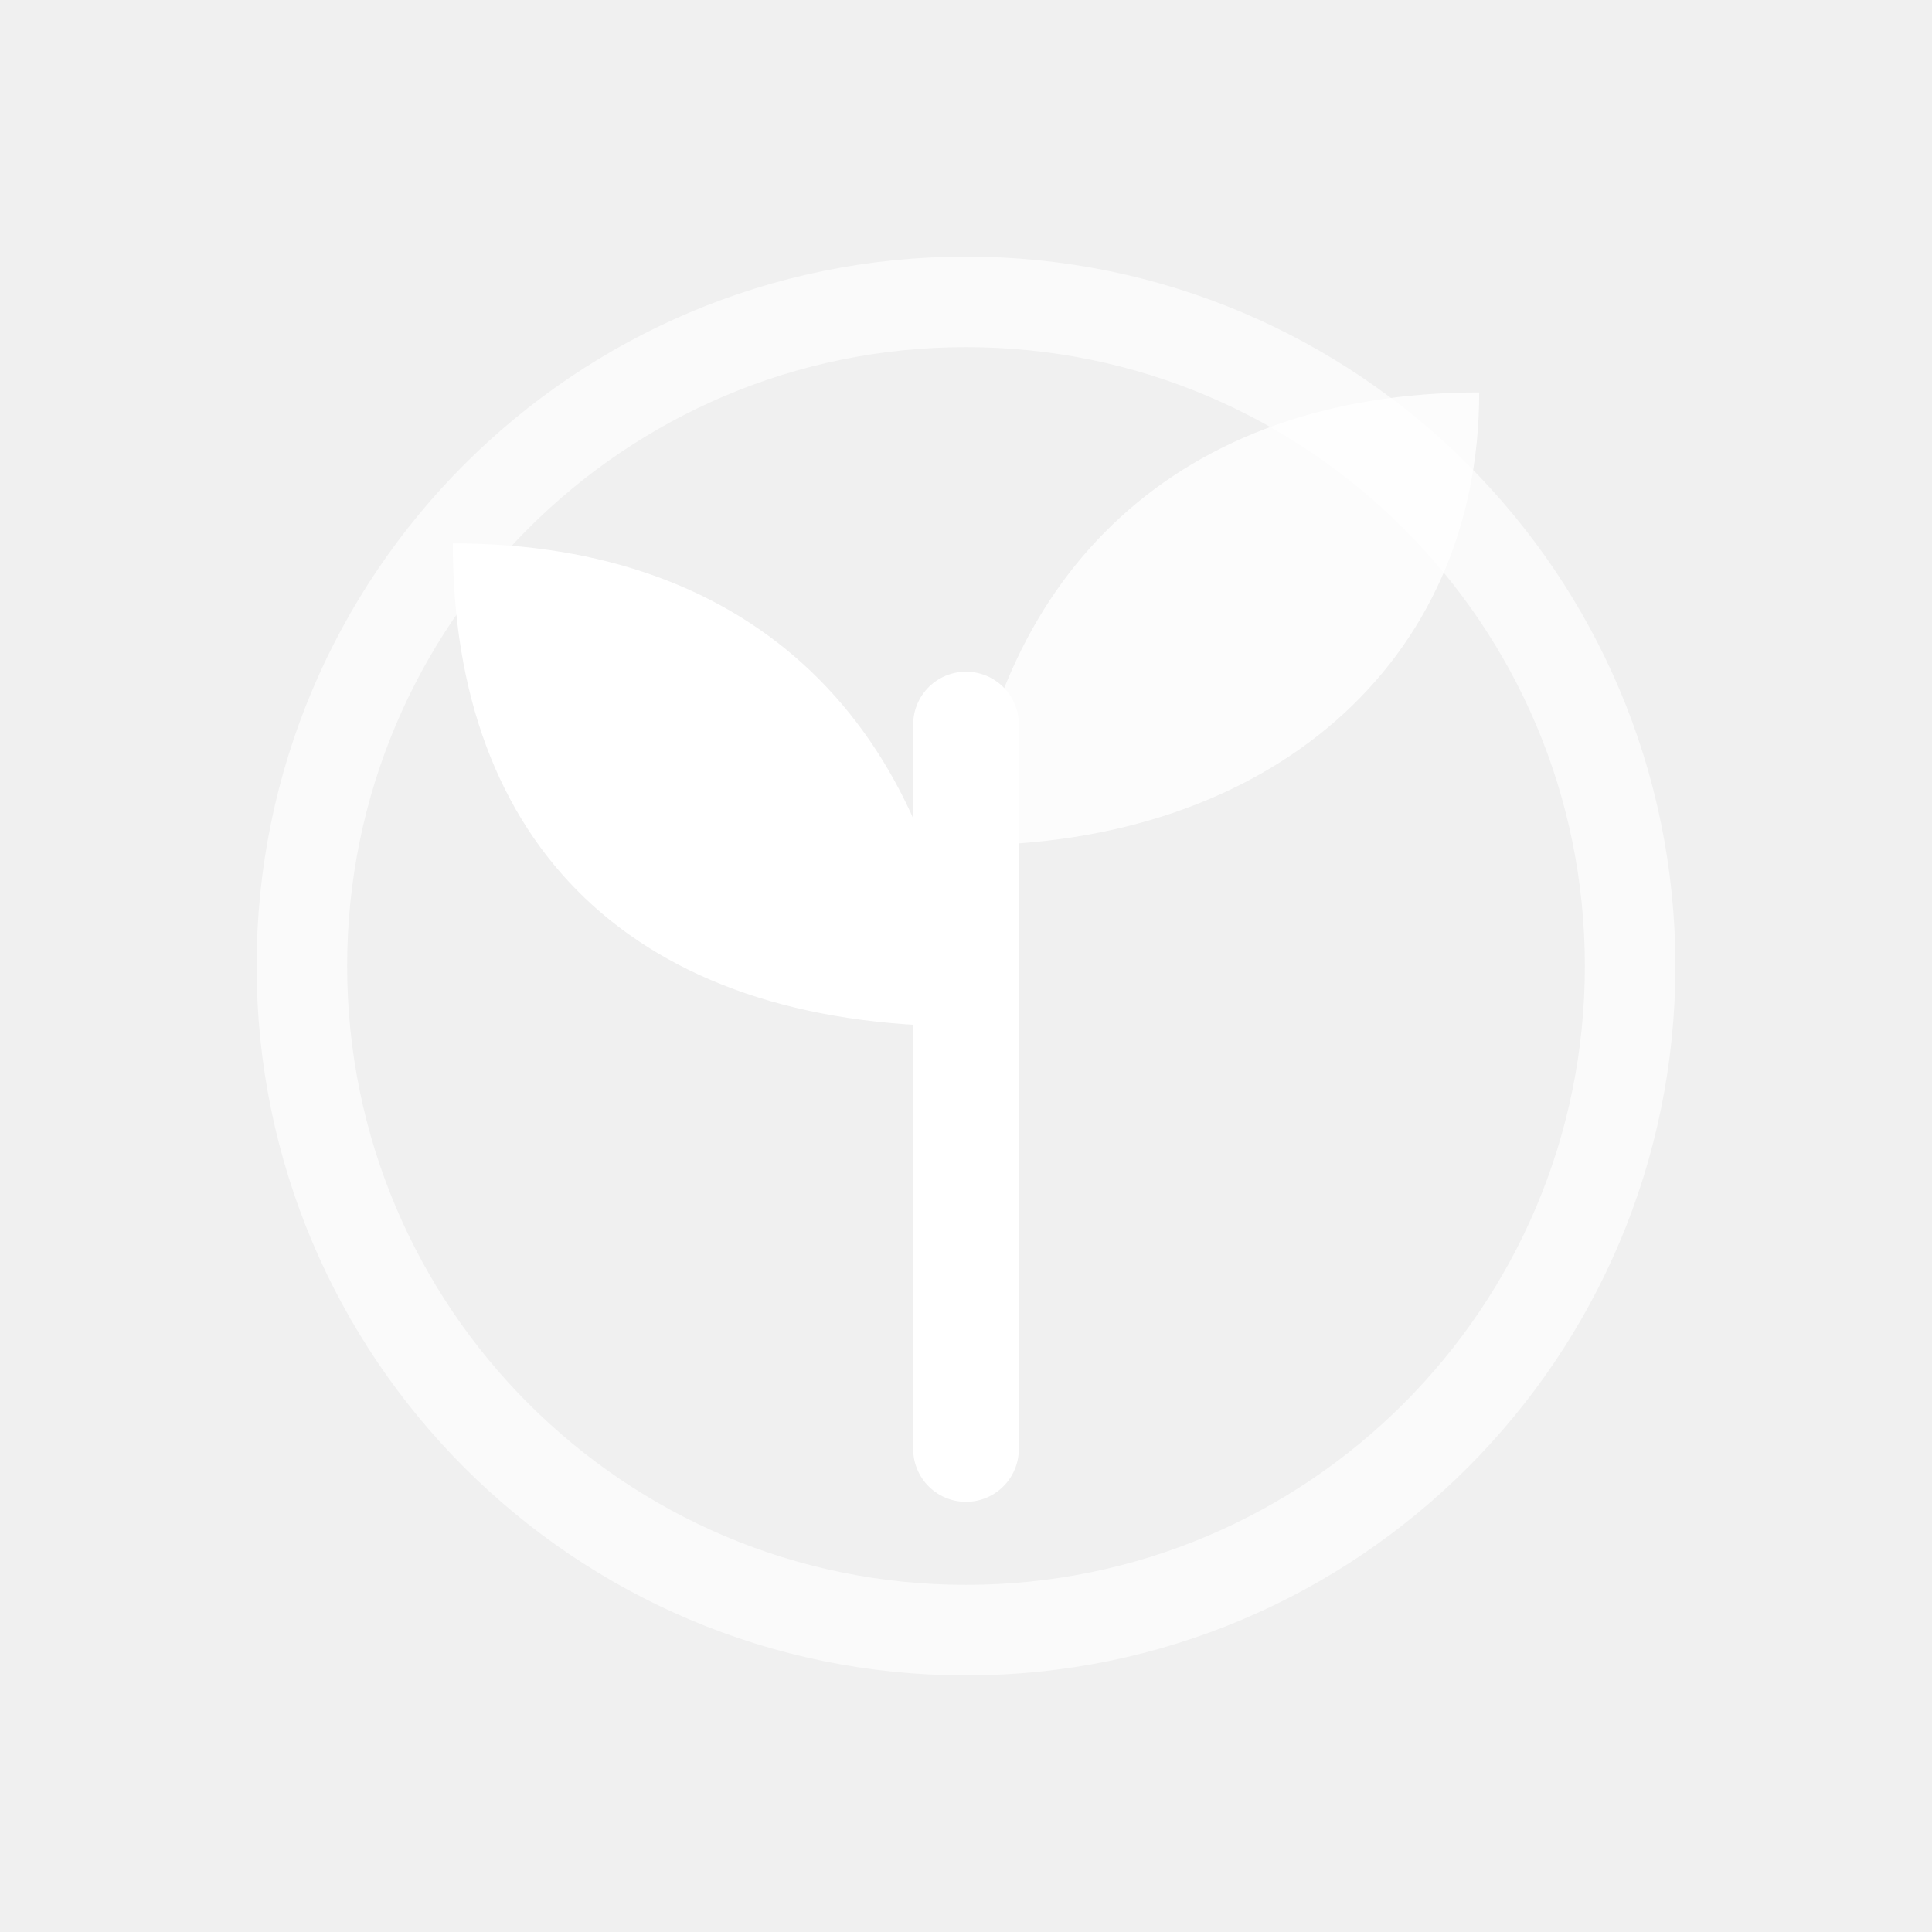
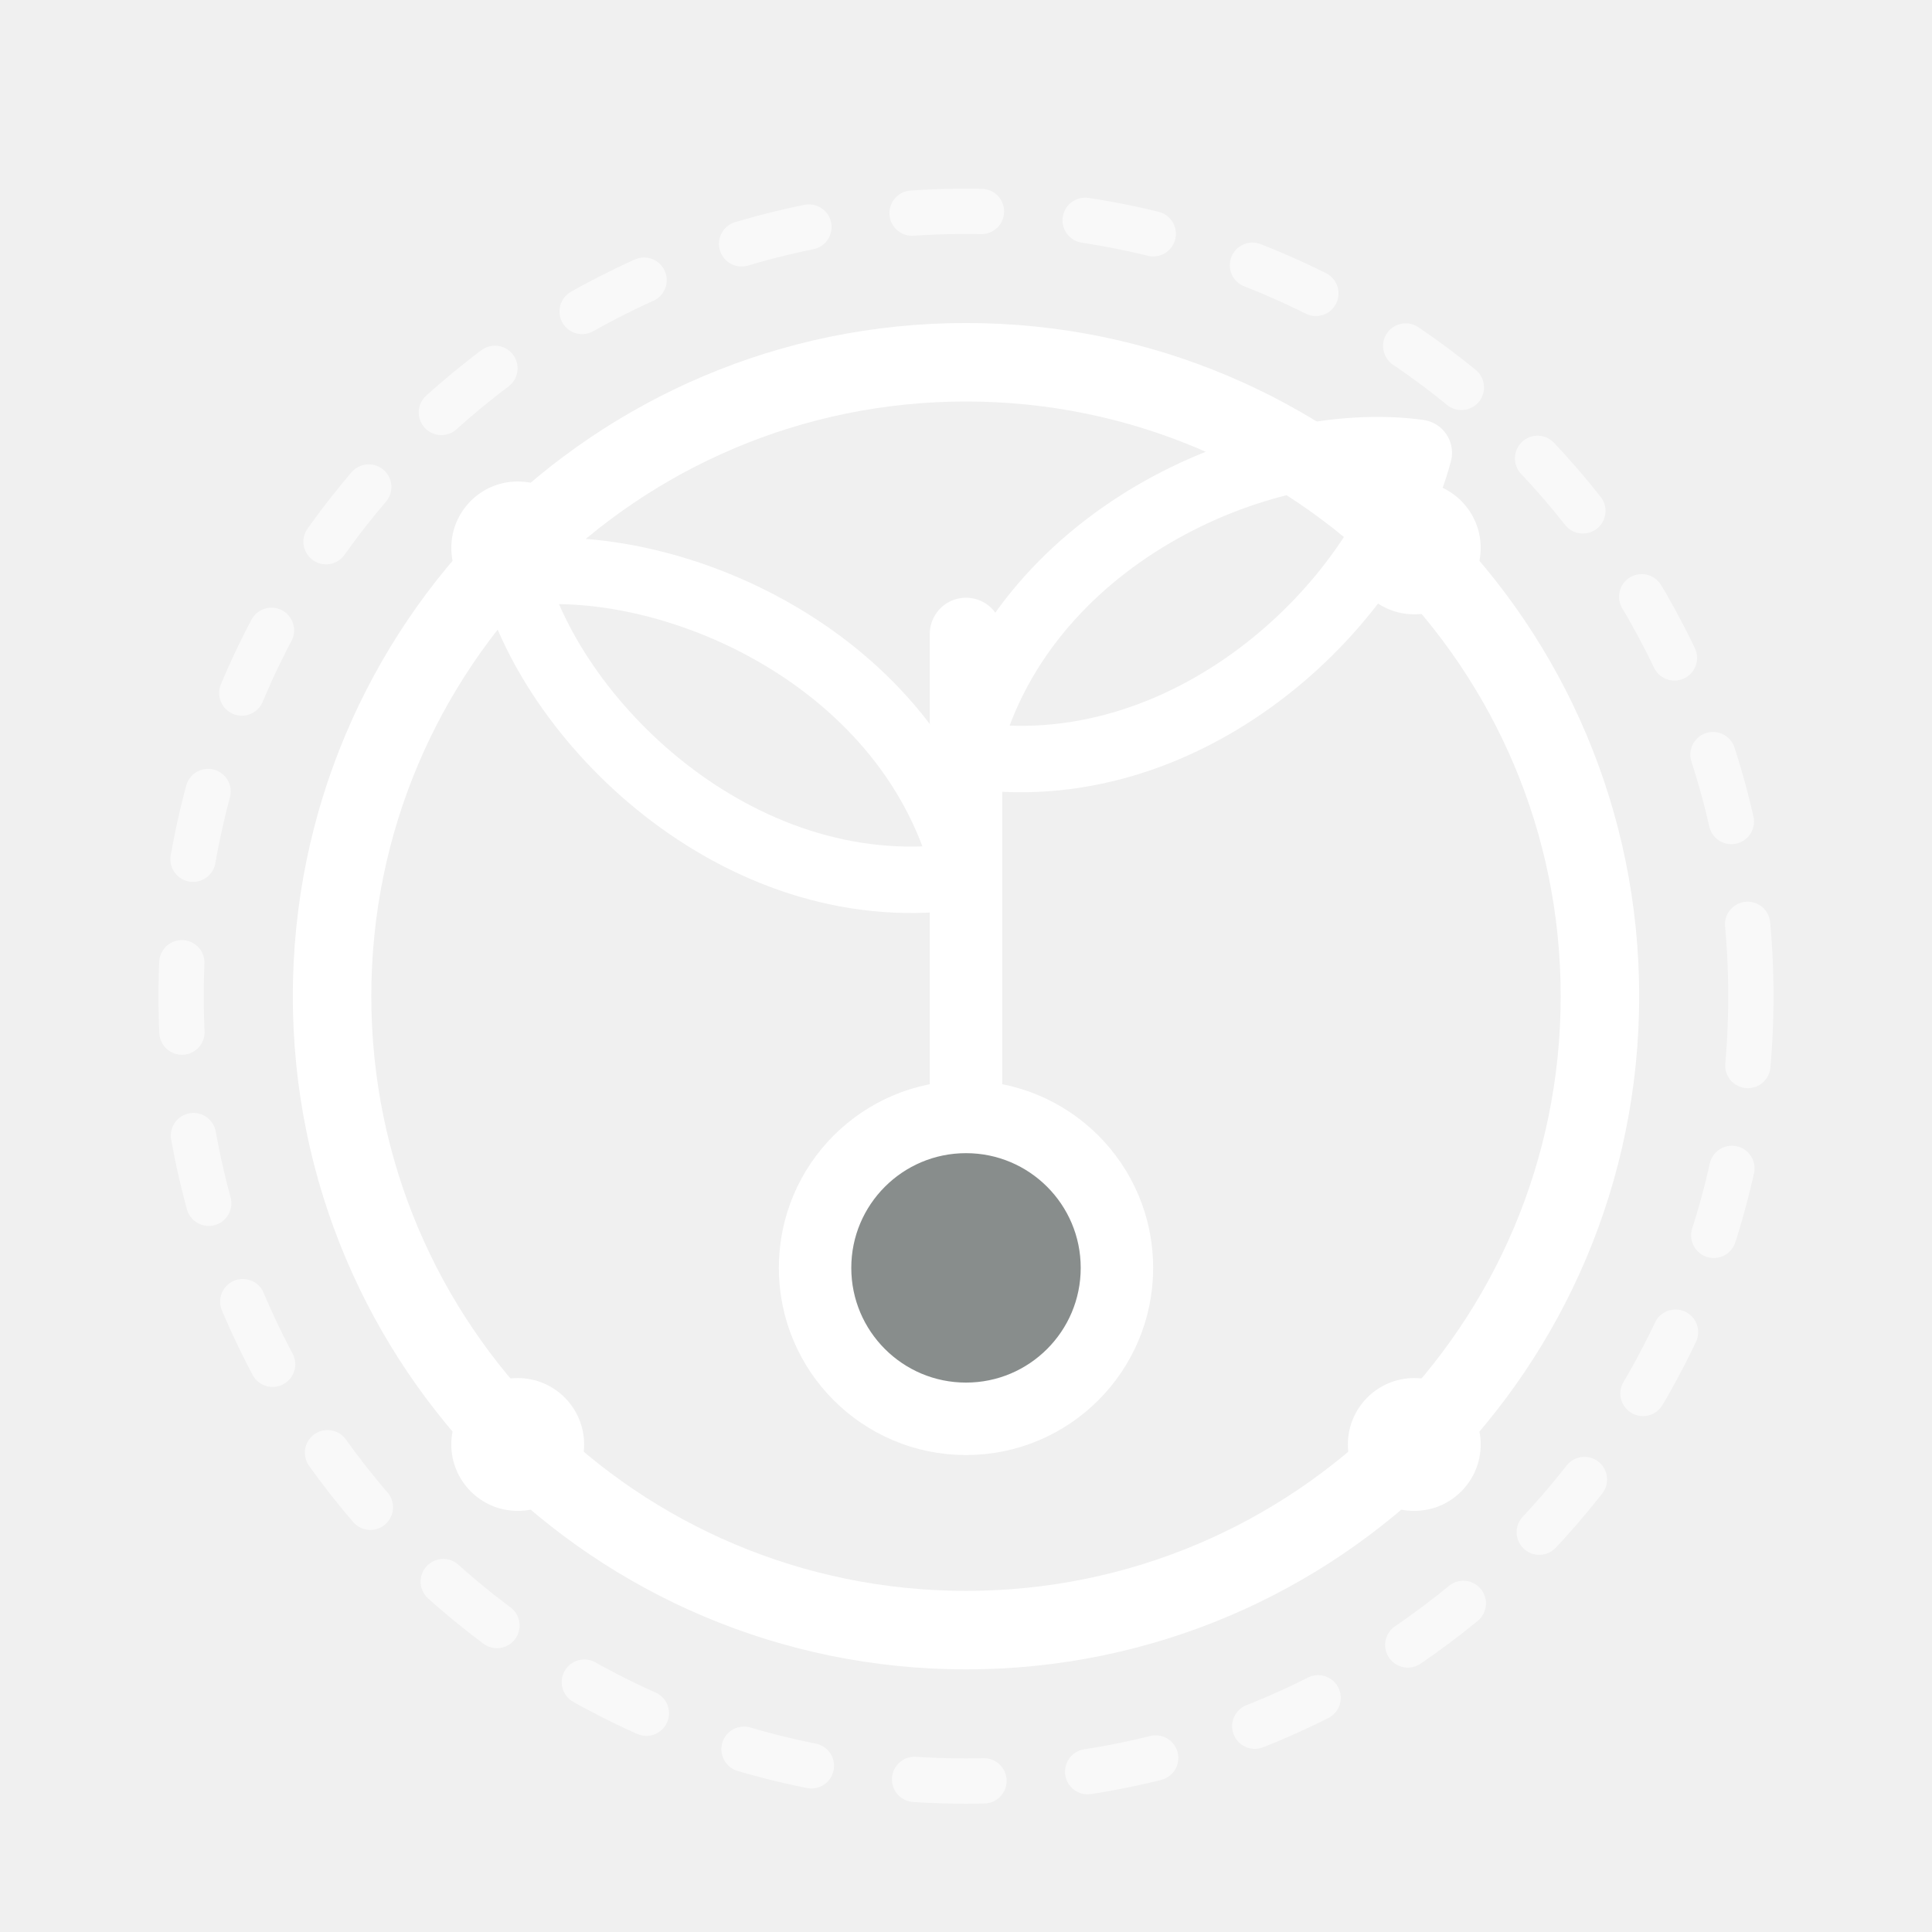
<svg xmlns="http://www.w3.org/2000/svg" viewBox="0 0 64 64" width="64" height="64">
-   <circle cx="32" cy="32" r="22" fill="none" stroke="#ffffff" stroke-width="3" stroke-opacity="0.65" />
-   <path d="M 32 48 L 32 24" stroke="#ffffff" stroke-width="3.5" stroke-linecap="round" />
-   <path d="M 32 34 C 21 34 15 28 15 18 C 25 18 31 24 32 34 Z" fill="#ffffff" />
-   <path d="M 32 28 C 42 28 49 22 49 13 C 39 13 33 19 32 28 Z" fill="#ffffff" fill-opacity="0.82" />
+   <circle cx="32" cy="33" r="26" fill="none" stroke="#ffffff" stroke-width="1.5" stroke-linecap="round" stroke-linejoin="round" stroke-opacity="0.6" stroke-dasharray="2.3 3.45" />
+   <circle cx="32" cy="33" r="21" fill="none" stroke="#ffffff" stroke-width="2.6" stroke-linecap="round" stroke-linejoin="round" />
+   <circle cx="46.85" cy="47.85" r="2.2" fill="#ffffff" />
+   <circle cx="17.15" cy="47.85" r="2.2" fill="#ffffff" />
+   <circle cx="17.15" cy="18.15" r="2.2" fill="#ffffff" />
+   <circle cx="46.85" cy="18.15" r="2.2" fill="#ffffff" />
+   <line x1="32" y1="37" x2="32" y2="21" fill="none" stroke="#ffffff" stroke-width="2.4" stroke-linecap="round" stroke-linejoin="round" />
+   <path d="M 32 29 C 30.27 21.84 22.24 18.29 17 19 C 18.36 24.11 24.73 30.16 32 29 Z" fill="none" stroke="#ffffff" stroke-width="2.2" stroke-linecap="round" stroke-linejoin="round" />
+   <path d="M 32 25 C 39.27 26.16 45.64 20.11 47 15 C 41.76 14.29 33.73 17.84 32 25 Z" fill="none" stroke="#ffffff" stroke-width="2.2" stroke-linecap="round" stroke-linejoin="round" />
+   <circle cx="32" cy="42" r="5" fill="#0a1512" fill-opacity="0.45" stroke="#ffffff" stroke-width="2.4" />
</svg>
